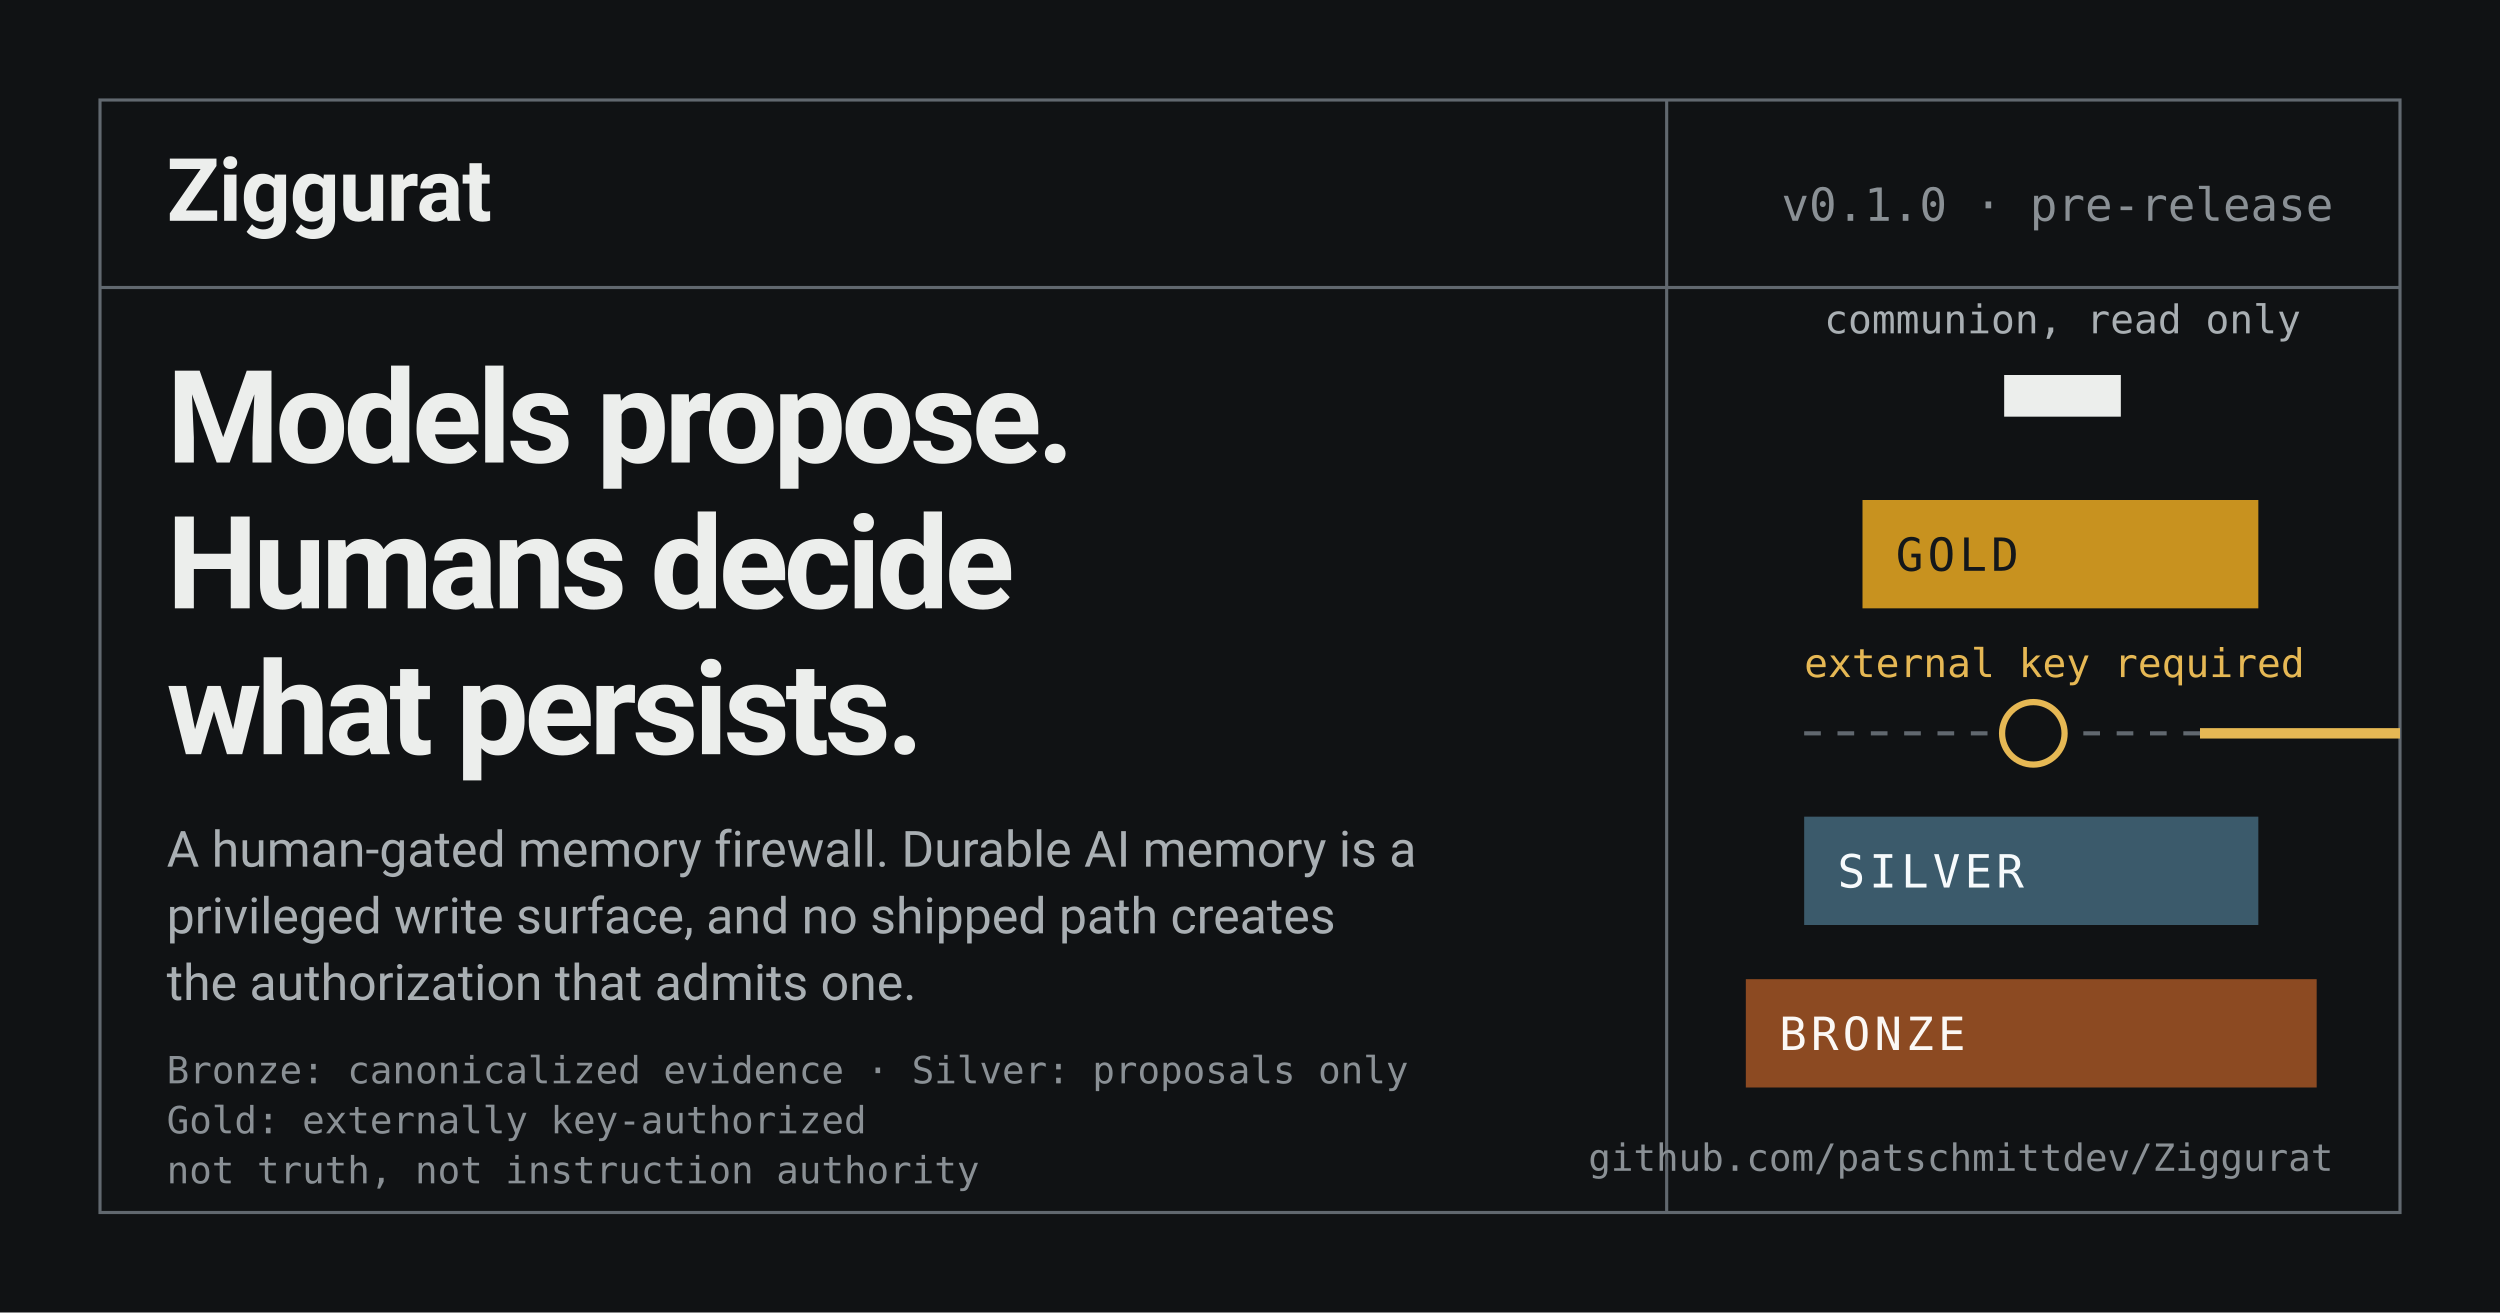
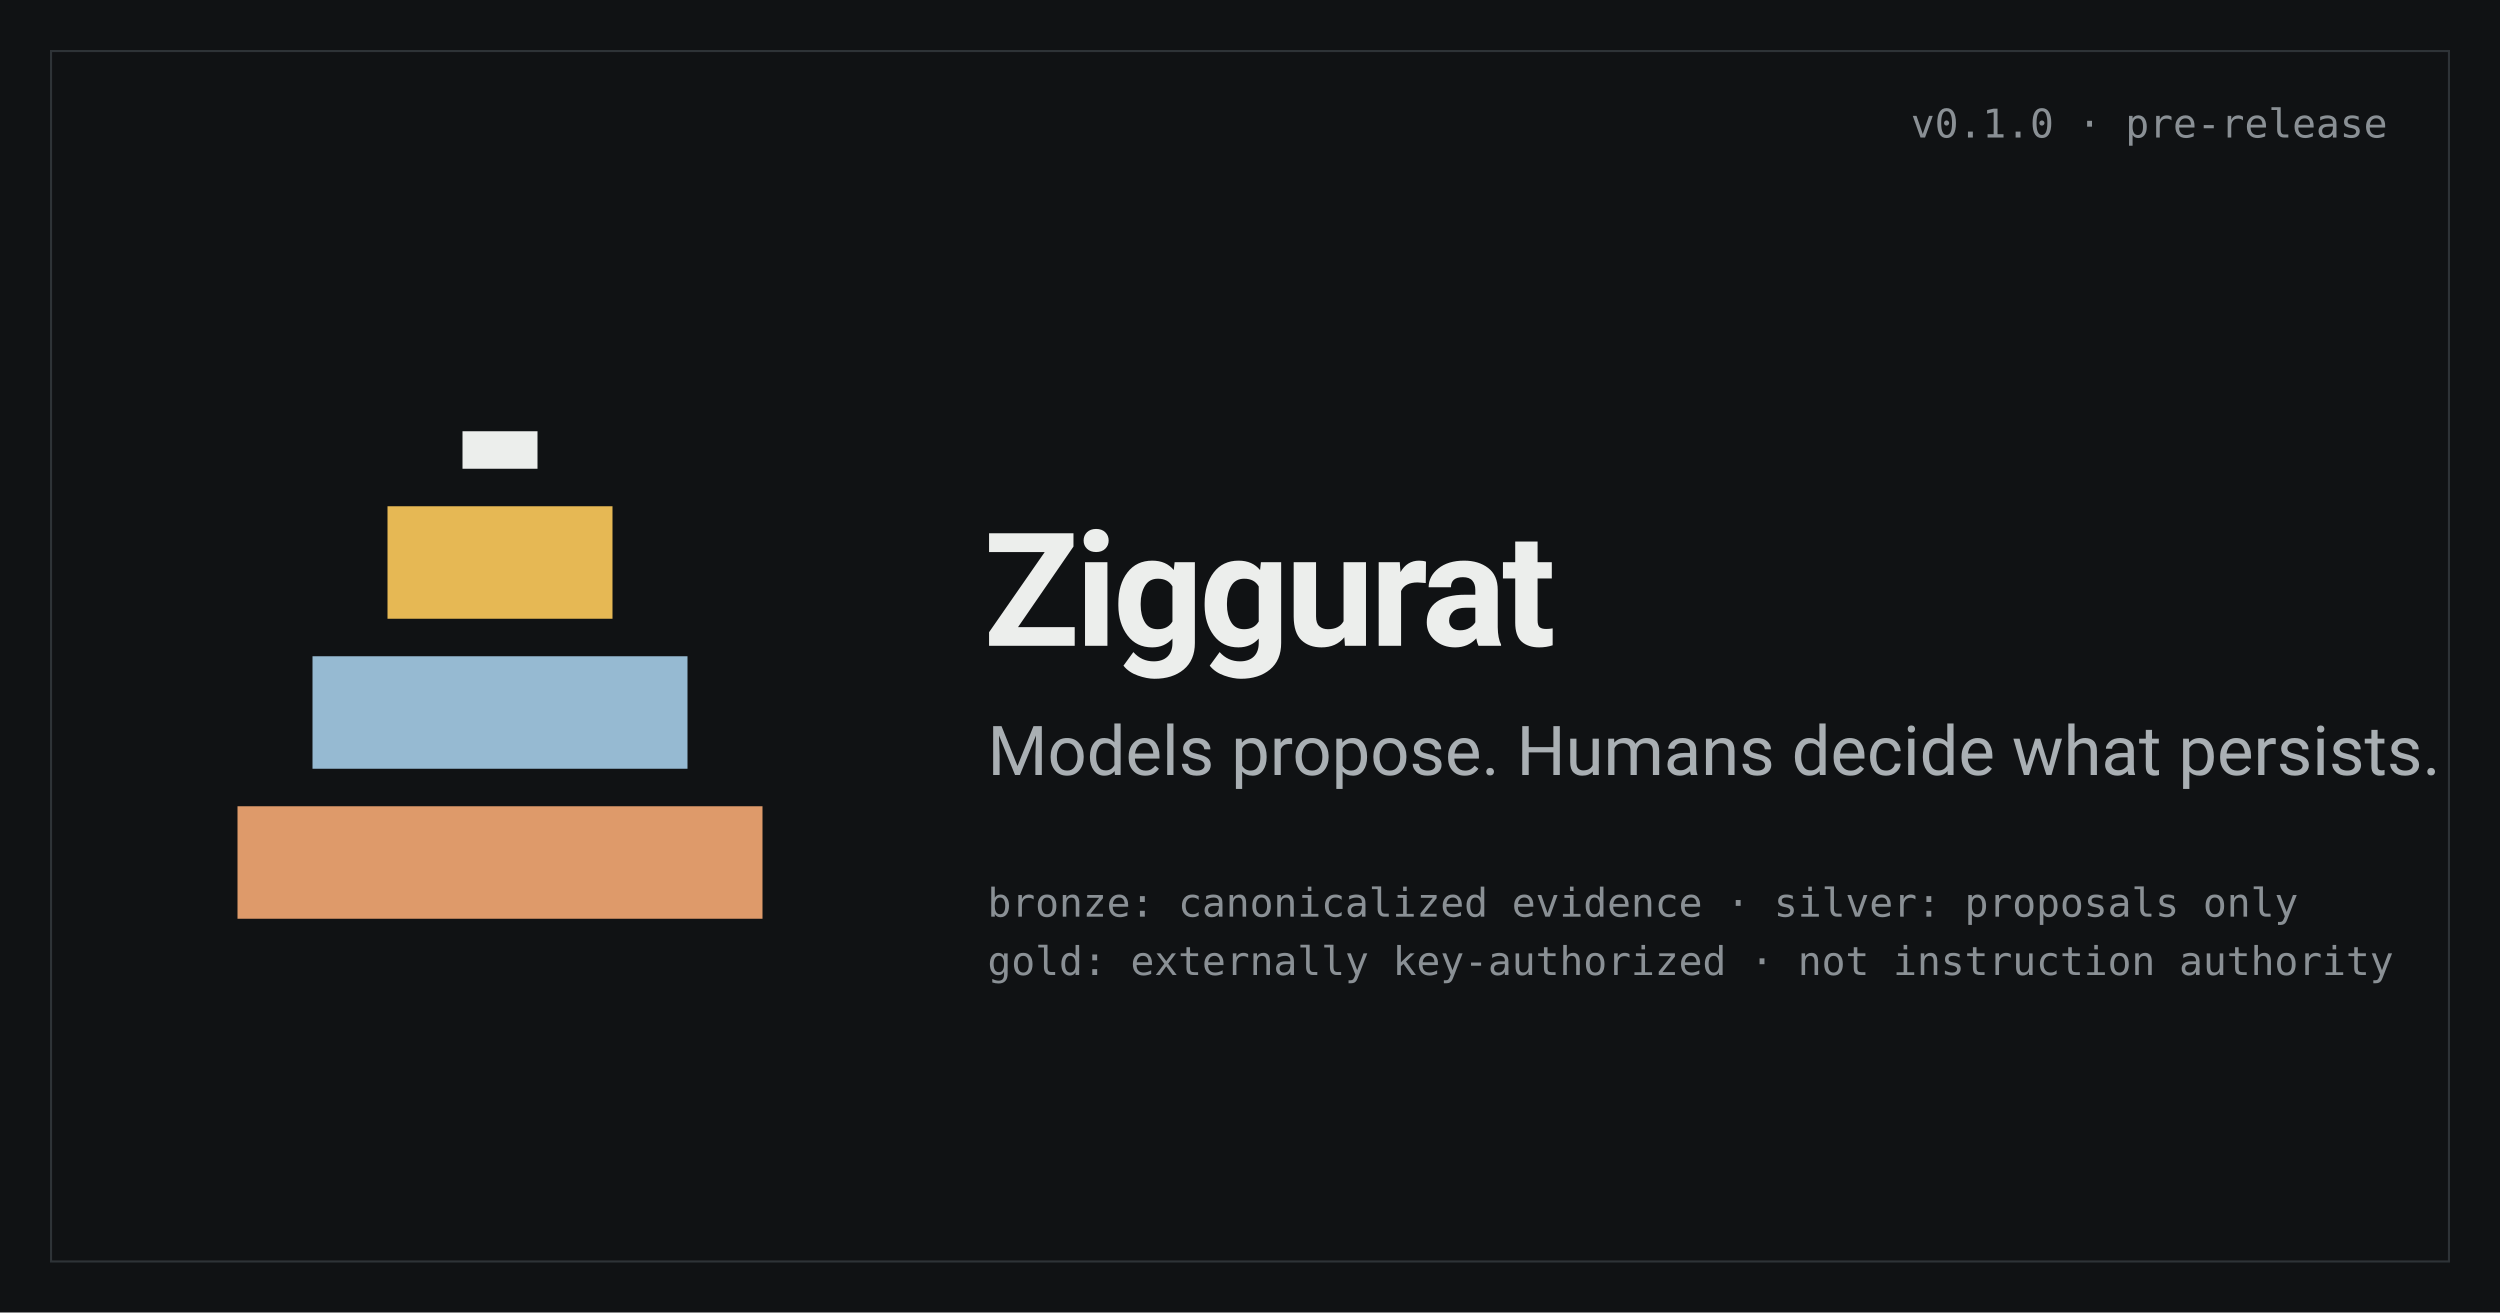
<svg xmlns="http://www.w3.org/2000/svg" viewBox="0 0 1200 630" width="1200" height="630" role="img" aria-label="Ziggurat. Models propose. Humans decide what persists.">
  <rect width="1200" height="630" fill="#101214" />
-   <g stroke="#61686f" stroke-width="1.5" fill="none">
-     <rect x="48" y="48" width="1104" height="534" />
-     <path d="M48 138h1104M800 48v534" />
+   <rect x="24.5" y="24.5" width="1151" height="581" fill="none" stroke="#2e3337" stroke-width="1" />
+   <rect x="114" y="387" width="252" height="54" fill="#de9a6a" />
+   <rect x="150" y="315" width="180" height="54" fill="#96bad2" />
+   <rect x="186" y="243" width="108" height="54" fill="#e6b854" />
+   <rect x="222" y="207" width="36" height="18" fill="#eceeec" />
+   <g font-family="system-ui, 'Segoe UI', Roboto, Helvetica, Arial, sans-serif">
+     <text x="472" y="310" fill="#eceeec" font-size="76" font-weight="600" letter-spacing="-2">Ziggurat</text>
+     <text x="474" y="372" fill="#a9afb3" font-size="33">Models propose. Humans decide what persists.</text>
  </g>
-   <text x="80" y="106" fill="#eceeec" font-family="system-ui, 'Segoe UI', Roboto, sans-serif" font-size="42" font-weight="600" letter-spacing="-0.5">Ziggurat</text>
-   <text x="1120" y="106" fill="#8a9095" font-family="ui-monospace, Consolas, monospace" font-size="22" text-anchor="end">v0.1.0 · pre-release</text>
-   <g fill="#eceeec" font-family="system-ui, 'Segoe UI', Roboto, sans-serif" font-size="62" font-weight="600" letter-spacing="-2.2">
-     <text x="80" y="222">Models propose.</text>
-     <text x="80" y="292">Humans decide</text>
-     <text x="80" y="362">what persists.</text>
-   </g>
-   <g fill="#a9afb3" font-family="system-ui, 'Segoe UI', Roboto, sans-serif" font-size="24">
-     <text x="80" y="416">A human-gated memory firewall. Durable AI memory is a</text>
-     <text x="80" y="448">privileged write surface, and no shipped path creates</text>
-     <text x="80" y="480">the authorization that admits one.</text>
-   </g>
-   <g font-family="ui-monospace, Consolas, monospace" font-size="18" fill="#8a9095">
-     <text x="80" y="520">Bronze: canonicalized evidence · Silver: proposals only</text>
-     <text x="80" y="544">Gold: externally key-authorized</text>
-     <text x="80" y="568">not truth, not instruction authority</text>
-   </g>
-   <g>
-     <rect x="838" y="470" width="274" height="52" fill="#8c4a22" />
-     <text x="854" y="504" fill="#fbf8f5" font-family="ui-monospace, Consolas, monospace" font-size="22" letter-spacing="2">BRONZE</text>
-     <rect x="866" y="392" width="218" height="52" fill="#3b5a6b" />
-     <text x="882" y="426" fill="#f6fafc" font-family="ui-monospace, Consolas, monospace" font-size="22" letter-spacing="2">SILVER</text>
-     <path d="M866 352h94M1000 352h84" stroke="#61686f" stroke-width="2" stroke-dasharray="8 8" />
-     <path d="M1152 352h-96" stroke="#e6b854" stroke-width="5" />
-     <circle cx="976" cy="352" r="15" fill="none" stroke="#e6b854" stroke-width="3" />
-     <text x="866" y="325" fill="#e6b854" font-family="ui-monospace, Consolas, monospace" font-size="19">external key required</text>
-     <rect x="894" y="240" width="190" height="52" fill="#c8921f" />
-     <text x="910" y="274" fill="#14171a" font-family="ui-monospace, Consolas, monospace" font-size="22" letter-spacing="2">GOLD</text>
-     <rect x="962" y="180" width="56" height="20" fill="#eceeec" />
-     <text x="990" y="160" fill="#a9afb3" font-family="ui-monospace, Consolas, monospace" font-size="19" text-anchor="middle">communion, read only</text>
-     <text x="1120" y="562" fill="#8a9095" font-family="ui-monospace, Consolas, monospace" font-size="18" text-anchor="end">github.com/patschmittdev/Ziggurat</text>
+   <g font-family="ui-monospace, 'Cascadia Mono', Menlo, Consolas, monospace" font-size="19" fill="#8a9095">
+     <text x="474" y="440">bronze: canonicalized evidence · silver: proposals only</text>
+     <text x="474" y="468">gold: externally key-authorized · not instruction authority</text>
+     <text x="1146" y="66" text-anchor="end">v0.1.0 · pre-release</text>
  </g>
</svg>
